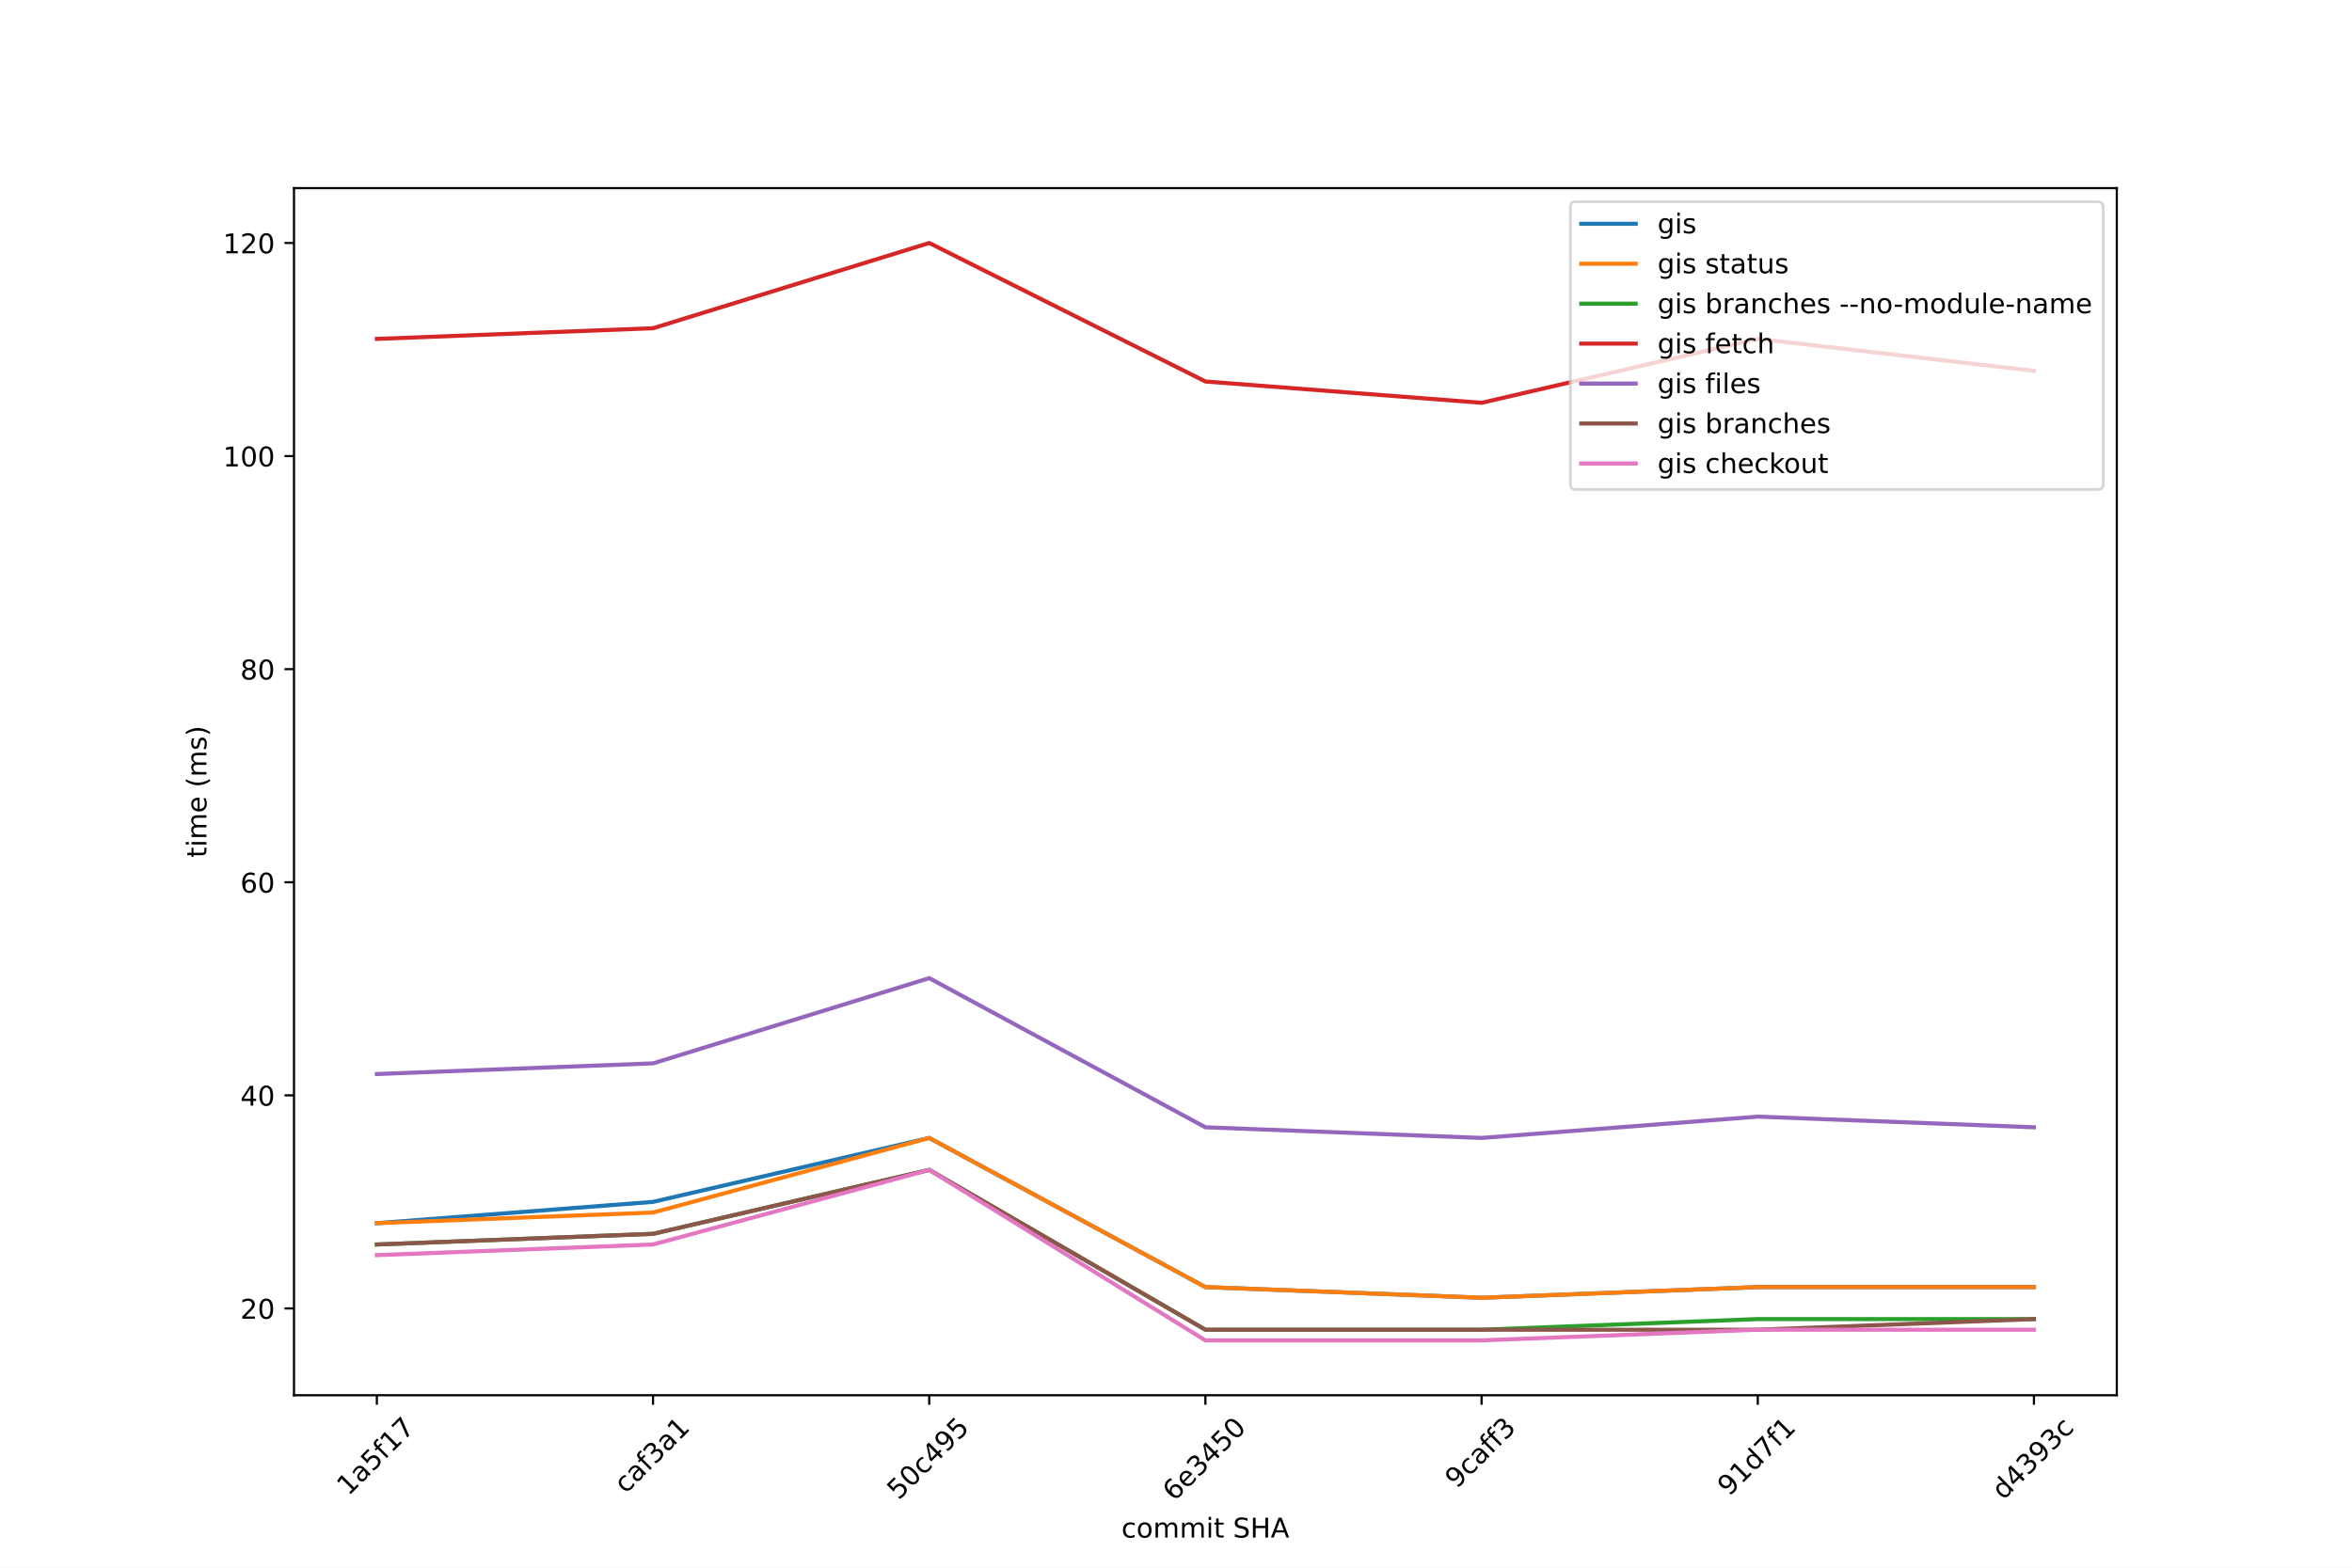
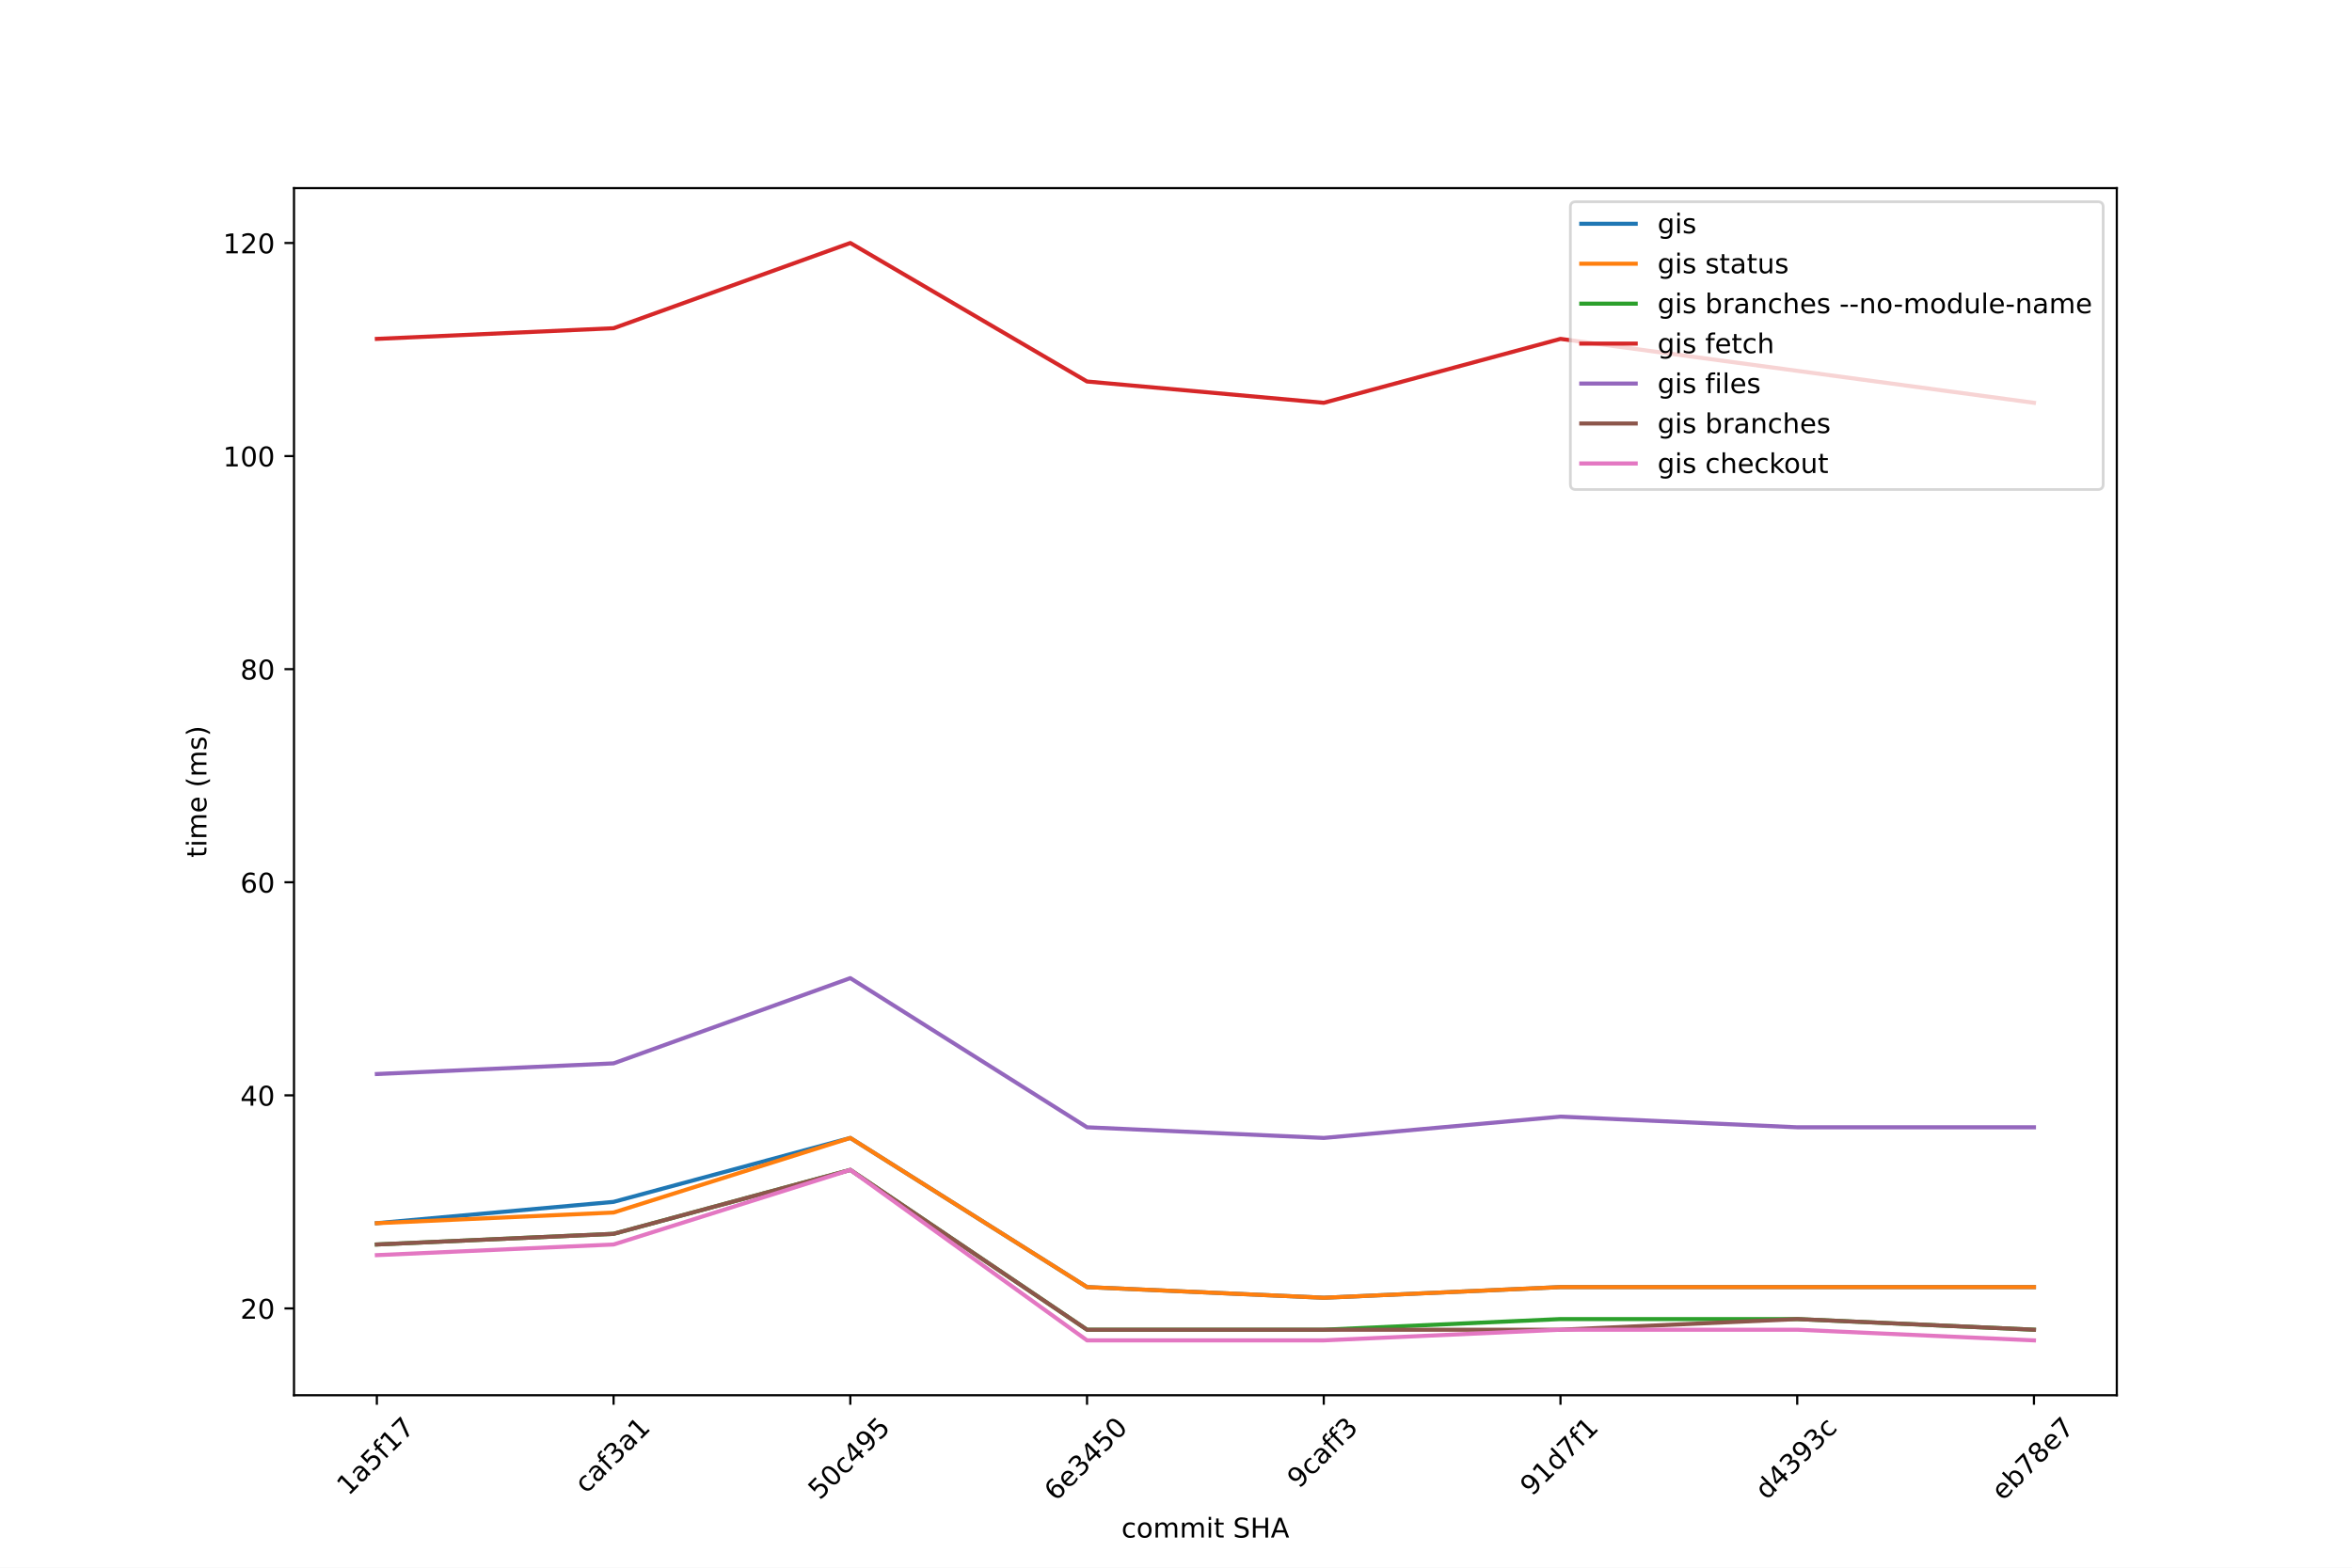
<svg xmlns="http://www.w3.org/2000/svg" xmlns:xlink="http://www.w3.org/1999/xlink" width="864pt" height="576pt" viewBox="0 0 864 576" version="1.1">
  <defs>
    <style type="text/css">*{stroke-linejoin: round; stroke-linecap: butt}</style>
  </defs>
  <g id="figure_1">
    <g id="patch_1">
      <path d="M 0 576  L 864 576  L 864 0  L 0 0  z " style="fill: #ffffff" />
    </g>
    <g id="axes_1">
      <g id="patch_2">
        <path d="M 108 512.64  L 777.6 512.64  L 777.6 69.12  L 108 69.12  z " style="fill: #ffffff" />
      </g>
      <g id="matplotlib.axis_1">
        <g id="xtick_1">
          <g id="line2d_1">
            <defs>
-               <path id="mce90a49fba" d="M 0 0  L 0 3.5  " style="stroke: #000000; stroke-width: 0.8" />
-             </defs>
-             <g>
-               <use xlink:href="#mce90a49fba" x="138.436" y="512.64" style="stroke: #000000; stroke-width: 0.8" />
+               <path id="m7ee21172ad" d="M 0 0  L 0 3.5  " style="stroke: #000000; stroke-width: 0.8" />
+             </defs>
+             <g>
+               <use xlink:href="#m7ee21172ad" x="138.436" y="512.64" style="stroke: #000000; stroke-width: 0.8" />
            </g>
          </g>
          <g id="text_1">
            <g transform="translate(127.9784 549.8312) rotate(-45) scale(0.1 -0.1)">
              <defs>
                <path id="DejaVuSans-31" d="M 794 531  L 1825 531  L 1825 4091  L 703 3866  L 703 4441  L 1819 4666  L 2450 4666  L 2450 531  L 3481 531  L 3481 0  L 794 0  L 794 531  z " transform="scale(0.015625)" />
                <path id="DejaVuSans-61" d="M 2194 1759  Q 1497 1759 1228 1600  Q 959 1441 959 1056  Q 959 750 1161 570  Q 1363 391 1709 391  Q 2188 391 2477 730  Q 2766 1069 2766 1631  L 2766 1759  L 2194 1759  z M 3341 1997  L 3341 0  L 2766 0  L 2766 531  Q 2569 213 2275 61  Q 1981 -91 1556 -91  Q 1019 -91 701 211  Q 384 513 384 1019  Q 384 1609 779 1909  Q 1175 2209 1959 2209  L 2766 2209  L 2766 2266  Q 2766 2663 2505 2880  Q 2244 3097 1772 3097  Q 1472 3097 1187 3025  Q 903 2953 641 2809  L 641 3341  Q 956 3463 1253 3523  Q 1550 3584 1831 3584  Q 2591 3584 2966 3190  Q 3341 2797 3341 1997  z " transform="scale(0.015625)" />
                <path id="DejaVuSans-35" d="M 691 4666  L 3169 4666  L 3169 4134  L 1269 4134  L 1269 2991  Q 1406 3038 1543 3061  Q 1681 3084 1819 3084  Q 2600 3084 3056 2656  Q 3513 2228 3513 1497  Q 3513 744 3044 326  Q 2575 -91 1722 -91  Q 1428 -91 1123 -41  Q 819 9 494 109  L 494 744  Q 775 591 1075 516  Q 1375 441 1709 441  Q 2250 441 2565 725  Q 2881 1009 2881 1497  Q 2881 1984 2565 2268  Q 2250 2553 1709 2553  Q 1456 2553 1204 2497  Q 953 2441 691 2322  L 691 4666  z " transform="scale(0.015625)" />
                <path id="DejaVuSans-66" d="M 2375 4863  L 2375 4384  L 1825 4384  Q 1516 4384 1395 4259  Q 1275 4134 1275 3809  L 1275 3500  L 2222 3500  L 2222 3053  L 1275 3053  L 1275 0  L 697 0  L 697 3053  L 147 3053  L 147 3500  L 697 3500  L 697 3744  Q 697 4328 969 4595  Q 1241 4863 1831 4863  L 2375 4863  z " transform="scale(0.015625)" />
                <path id="DejaVuSans-37" d="M 525 4666  L 3525 4666  L 3525 4397  L 1831 0  L 1172 0  L 2766 4134  L 525 4134  L 525 4666  z " transform="scale(0.015625)" />
              </defs>
              <use xlink:href="#DejaVuSans-31" />
              <use xlink:href="#DejaVuSans-61" x="63.623" />
              <use xlink:href="#DejaVuSans-35" x="124.902" />
              <use xlink:href="#DejaVuSans-66" x="188.525" />
              <use xlink:href="#DejaVuSans-31" x="223.73" />
              <use xlink:href="#DejaVuSans-37" x="287.354" />
            </g>
          </g>
        </g>
        <g id="xtick_2">
          <g id="line2d_2">
            <g>
-               <use xlink:href="#mce90a49fba" x="239.891" y="512.64" style="stroke: #000000; stroke-width: 0.8" />
+               <use xlink:href="#m7ee21172ad" x="225.397" y="512.64" style="stroke: #000000; stroke-width: 0.8" />
            </g>
          </g>
          <g id="text_2">
-             <g transform="translate(229.8213 549.0545) rotate(-45) scale(0.1 -0.1)">
+             <g transform="translate(215.3278 549.0545) rotate(-45) scale(0.1 -0.1)">
              <defs>
                <path id="DejaVuSans-63" d="M 3122 3366  L 3122 2828  Q 2878 2963 2633 3030  Q 2388 3097 2138 3097  Q 1578 3097 1268 2742  Q 959 2388 959 1747  Q 959 1106 1268 751  Q 1578 397 2138 397  Q 2388 397 2633 464  Q 2878 531 3122 666  L 3122 134  Q 2881 22 2623 -34  Q 2366 -91 2075 -91  Q 1284 -91 818 406  Q 353 903 353 1747  Q 353 2603 823 3093  Q 1294 3584 2113 3584  Q 2378 3584 2631 3529  Q 2884 3475 3122 3366  z " transform="scale(0.015625)" />
                <path id="DejaVuSans-33" d="M 2597 2516  Q 3050 2419 3304 2112  Q 3559 1806 3559 1356  Q 3559 666 3084 287  Q 2609 -91 1734 -91  Q 1441 -91 1130 -33  Q 819 25 488 141  L 488 750  Q 750 597 1062 519  Q 1375 441 1716 441  Q 2309 441 2620 675  Q 2931 909 2931 1356  Q 2931 1769 2642 2001  Q 2353 2234 1838 2234  L 1294 2234  L 1294 2753  L 1863 2753  Q 2328 2753 2575 2939  Q 2822 3125 2822 3475  Q 2822 3834 2567 4026  Q 2313 4219 1838 4219  Q 1578 4219 1281 4162  Q 984 4106 628 3988  L 628 4550  Q 988 4650 1302 4700  Q 1616 4750 1894 4750  Q 2613 4750 3031 4423  Q 3450 4097 3450 3541  Q 3450 3153 3228 2886  Q 3006 2619 2597 2516  z " transform="scale(0.015625)" />
              </defs>
              <use xlink:href="#DejaVuSans-63" />
              <use xlink:href="#DejaVuSans-61" x="54.98" />
              <use xlink:href="#DejaVuSans-66" x="116.26" />
              <use xlink:href="#DejaVuSans-33" x="151.465" />
              <use xlink:href="#DejaVuSans-61" x="215.088" />
              <use xlink:href="#DejaVuSans-31" x="276.367" />
            </g>
          </g>
        </g>
        <g id="xtick_3">
          <g id="line2d_3">
            <g>
-               <use xlink:href="#mce90a49fba" x="341.345" y="512.64" style="stroke: #000000; stroke-width: 0.8" />
+               <use xlink:href="#m7ee21172ad" x="312.358" y="512.64" style="stroke: #000000; stroke-width: 0.8" />
            </g>
          </g>
          <g id="text_3">
-             <g transform="translate(330.1052 551.3957) rotate(-45) scale(0.1 -0.1)">
+             <g transform="translate(301.1182 551.3957) rotate(-45) scale(0.1 -0.1)">
              <defs>
                <path id="DejaVuSans-30" d="M 2034 4250  Q 1547 4250 1301 3770  Q 1056 3291 1056 2328  Q 1056 1369 1301 889  Q 1547 409 2034 409  Q 2525 409 2770 889  Q 3016 1369 3016 2328  Q 3016 3291 2770 3770  Q 2525 4250 2034 4250  z M 2034 4750  Q 2819 4750 3233 4129  Q 3647 3509 3647 2328  Q 3647 1150 3233 529  Q 2819 -91 2034 -91  Q 1250 -91 836 529  Q 422 1150 422 2328  Q 422 3509 836 4129  Q 1250 4750 2034 4750  z " transform="scale(0.015625)" />
                <path id="DejaVuSans-34" d="M 2419 4116  L 825 1625  L 2419 1625  L 2419 4116  z M 2253 4666  L 3047 4666  L 3047 1625  L 3713 1625  L 3713 1100  L 3047 1100  L 3047 0  L 2419 0  L 2419 1100  L 313 1100  L 313 1709  L 2253 4666  z " transform="scale(0.015625)" />
                <path id="DejaVuSans-39" d="M 703 97  L 703 672  Q 941 559 1184 500  Q 1428 441 1663 441  Q 2288 441 2617 861  Q 2947 1281 2994 2138  Q 2813 1869 2534 1725  Q 2256 1581 1919 1581  Q 1219 1581 811 2004  Q 403 2428 403 3163  Q 403 3881 828 4315  Q 1253 4750 1959 4750  Q 2769 4750 3195 4129  Q 3622 3509 3622 2328  Q 3622 1225 3098 567  Q 2575 -91 1691 -91  Q 1453 -91 1209 -44  Q 966 3 703 97  z M 1959 2075  Q 2384 2075 2632 2365  Q 2881 2656 2881 3163  Q 2881 3666 2632 3958  Q 2384 4250 1959 4250  Q 1534 4250 1286 3958  Q 1038 3666 1038 3163  Q 1038 2656 1286 2365  Q 1534 2075 1959 2075  z " transform="scale(0.015625)" />
              </defs>
              <use xlink:href="#DejaVuSans-35" />
              <use xlink:href="#DejaVuSans-30" x="63.623" />
              <use xlink:href="#DejaVuSans-63" x="127.246" />
              <use xlink:href="#DejaVuSans-34" x="182.227" />
              <use xlink:href="#DejaVuSans-39" x="245.85" />
              <use xlink:href="#DejaVuSans-35" x="309.473" />
            </g>
          </g>
        </g>
        <g id="xtick_4">
          <g id="line2d_4">
            <g>
-               <use xlink:href="#mce90a49fba" x="442.8" y="512.64" style="stroke: #000000; stroke-width: 0.8" />
+               <use xlink:href="#m7ee21172ad" x="399.319" y="512.64" style="stroke: #000000; stroke-width: 0.8" />
            </g>
          </g>
          <g id="text_4">
-             <g transform="translate(431.3283 551.8587) rotate(-45) scale(0.1 -0.1)">
+             <g transform="translate(387.8478 551.8587) rotate(-45) scale(0.1 -0.1)">
              <defs>
                <path id="DejaVuSans-36" d="M 2113 2584  Q 1688 2584 1439 2293  Q 1191 2003 1191 1497  Q 1191 994 1439 701  Q 1688 409 2113 409  Q 2538 409 2786 701  Q 3034 994 3034 1497  Q 3034 2003 2786 2293  Q 2538 2584 2113 2584  z M 3366 4563  L 3366 3988  Q 3128 4100 2886 4159  Q 2644 4219 2406 4219  Q 1781 4219 1451 3797  Q 1122 3375 1075 2522  Q 1259 2794 1537 2939  Q 1816 3084 2150 3084  Q 2853 3084 3261 2657  Q 3669 2231 3669 1497  Q 3669 778 3244 343  Q 2819 -91 2113 -91  Q 1303 -91 875 529  Q 447 1150 447 2328  Q 447 3434 972 4092  Q 1497 4750 2381 4750  Q 2619 4750 2861 4703  Q 3103 4656 3366 4563  z " transform="scale(0.015625)" />
                <path id="DejaVuSans-65" d="M 3597 1894  L 3597 1613  L 953 1613  Q 991 1019 1311 708  Q 1631 397 2203 397  Q 2534 397 2845 478  Q 3156 559 3463 722  L 3463 178  Q 3153 47 2828 -22  Q 2503 -91 2169 -91  Q 1331 -91 842 396  Q 353 884 353 1716  Q 353 2575 817 3079  Q 1281 3584 2069 3584  Q 2775 3584 3186 3129  Q 3597 2675 3597 1894  z M 3022 2063  Q 3016 2534 2758 2815  Q 2500 3097 2075 3097  Q 1594 3097 1305 2825  Q 1016 2553 972 2059  L 3022 2063  z " transform="scale(0.015625)" />
              </defs>
              <use xlink:href="#DejaVuSans-36" />
              <use xlink:href="#DejaVuSans-65" x="63.623" />
              <use xlink:href="#DejaVuSans-33" x="125.146" />
              <use xlink:href="#DejaVuSans-34" x="188.77" />
              <use xlink:href="#DejaVuSans-35" x="252.393" />
              <use xlink:href="#DejaVuSans-30" x="316.016" />
            </g>
          </g>
        </g>
        <g id="xtick_5">
          <g id="line2d_5">
            <g>
-               <use xlink:href="#mce90a49fba" x="544.255" y="512.64" style="stroke: #000000; stroke-width: 0.8" />
+               <use xlink:href="#m7ee21172ad" x="486.281" y="512.64" style="stroke: #000000; stroke-width: 0.8" />
            </g>
          </g>
          <g id="text_5">
-             <g transform="translate(535.1069 547.2105) rotate(-45) scale(0.1 -0.1)">
+             <g transform="translate(477.1329 547.2105) rotate(-45) scale(0.1 -0.1)">
              <use xlink:href="#DejaVuSans-39" />
              <use xlink:href="#DejaVuSans-63" x="63.623" />
              <use xlink:href="#DejaVuSans-61" x="118.604" />
              <use xlink:href="#DejaVuSans-66" x="179.883" />
              <use xlink:href="#DejaVuSans-66" x="215.088" />
              <use xlink:href="#DejaVuSans-33" x="250.293" />
            </g>
          </g>
        </g>
        <g id="xtick_6">
          <g id="line2d_6">
            <g>
-               <use xlink:href="#mce90a49fba" x="645.709" y="512.64" style="stroke: #000000; stroke-width: 0.8" />
+               <use xlink:href="#m7ee21172ad" x="573.242" y="512.64" style="stroke: #000000; stroke-width: 0.8" />
            </g>
          </g>
          <g id="text_6">
-             <g transform="translate(635.1732 549.987) rotate(-45) scale(0.1 -0.1)">
+             <g transform="translate(562.7057 549.987) rotate(-45) scale(0.1 -0.1)">
              <defs>
                <path id="DejaVuSans-64" d="M 2906 2969  L 2906 4863  L 3481 4863  L 3481 0  L 2906 0  L 2906 525  Q 2725 213 2448 61  Q 2172 -91 1784 -91  Q 1150 -91 751 415  Q 353 922 353 1747  Q 353 2572 751 3078  Q 1150 3584 1784 3584  Q 2172 3584 2448 3432  Q 2725 3281 2906 2969  z M 947 1747  Q 947 1113 1208 752  Q 1469 391 1925 391  Q 2381 391 2643 752  Q 2906 1113 2906 1747  Q 2906 2381 2643 2742  Q 2381 3103 1925 3103  Q 1469 3103 1208 2742  Q 947 2381 947 1747  z " transform="scale(0.015625)" />
              </defs>
              <use xlink:href="#DejaVuSans-39" />
              <use xlink:href="#DejaVuSans-31" x="63.623" />
              <use xlink:href="#DejaVuSans-64" x="127.246" />
              <use xlink:href="#DejaVuSans-37" x="190.723" />
              <use xlink:href="#DejaVuSans-66" x="254.346" />
              <use xlink:href="#DejaVuSans-31" x="289.551" />
            </g>
          </g>
        </g>
        <g id="xtick_7">
          <g id="line2d_7">
            <g>
-               <use xlink:href="#mce90a49fba" x="747.164" y="512.64" style="stroke: #000000; stroke-width: 0.8" />
+               <use xlink:href="#m7ee21172ad" x="660.203" y="512.64" style="stroke: #000000; stroke-width: 0.8" />
            </g>
          </g>
          <g id="text_7">
-             <g transform="translate(735.9284 551.3858) rotate(-45) scale(0.1 -0.1)">
+             <g transform="translate(648.9673 551.3858) rotate(-45) scale(0.1 -0.1)">
              <use xlink:href="#DejaVuSans-64" />
              <use xlink:href="#DejaVuSans-34" x="63.477" />
              <use xlink:href="#DejaVuSans-33" x="127.1" />
              <use xlink:href="#DejaVuSans-39" x="190.723" />
              <use xlink:href="#DejaVuSans-33" x="254.346" />
              <use xlink:href="#DejaVuSans-63" x="317.969" />
            </g>
          </g>
        </g>
-         <g id="text_8">
+         <g id="xtick_8">
+           <g id="line2d_8">
+             <g>
+               <use xlink:href="#m7ee21172ad" x="747.164" y="512.64" style="stroke: #000000; stroke-width: 0.8" />
+             </g>
+           </g>
+           <g id="text_8">
+             <g transform="translate(735.7709 551.7007) rotate(-45) scale(0.1 -0.1)">
+               <defs>
+                 <path id="DejaVuSans-62" d="M 3116 1747  Q 3116 2381 2855 2742  Q 2594 3103 2138 3103  Q 1681 3103 1420 2742  Q 1159 2381 1159 1747  Q 1159 1113 1420 752  Q 1681 391 2138 391  Q 2594 391 2855 752  Q 3116 1113 3116 1747  z M 1159 2969  Q 1341 3281 1617 3432  Q 1894 3584 2278 3584  Q 2916 3584 3314 3078  Q 3713 2572 3713 1747  Q 3713 922 3314 415  Q 2916 -91 2278 -91  Q 1894 -91 1617 61  Q 1341 213 1159 525  L 1159 0  L 581 0  L 581 4863  L 1159 4863  L 1159 2969  z " transform="scale(0.015625)" />
+                 <path id="DejaVuSans-38" d="M 2034 2216  Q 1584 2216 1326 1975  Q 1069 1734 1069 1313  Q 1069 891 1326 650  Q 1584 409 2034 409  Q 2484 409 2743 651  Q 3003 894 3003 1313  Q 3003 1734 2745 1975  Q 2488 2216 2034 2216  z M 1403 2484  Q 997 2584 770 2862  Q 544 3141 544 3541  Q 544 4100 942 4425  Q 1341 4750 2034 4750  Q 2731 4750 3128 4425  Q 3525 4100 3525 3541  Q 3525 3141 3298 2862  Q 3072 2584 2669 2484  Q 3125 2378 3379 2068  Q 3634 1759 3634 1313  Q 3634 634 3220 271  Q 2806 -91 2034 -91  Q 1263 -91 848 271  Q 434 634 434 1313  Q 434 1759 690 2068  Q 947 2378 1403 2484  z M 1172 3481  Q 1172 3119 1398 2916  Q 1625 2713 2034 2713  Q 2441 2713 2670 2916  Q 2900 3119 2900 3481  Q 2900 3844 2670 4047  Q 2441 4250 2034 4250  Q 1625 4250 1398 4047  Q 1172 3844 1172 3481  z " transform="scale(0.015625)" />
+               </defs>
+               <use xlink:href="#DejaVuSans-65" />
+               <use xlink:href="#DejaVuSans-62" x="61.523" />
+               <use xlink:href="#DejaVuSans-37" x="125" />
+               <use xlink:href="#DejaVuSans-38" x="188.623" />
+               <use xlink:href="#DejaVuSans-65" x="252.246" />
+               <use xlink:href="#DejaVuSans-37" x="313.77" />
+             </g>
+           </g>
+         </g>
+         <g id="text_9">
          <g transform="translate(411.9578 564.9277) scale(0.1 -0.1)">
            <defs>
              <path id="DejaVuSans-6f" d="M 1959 3097  Q 1497 3097 1228 2736  Q 959 2375 959 1747  Q 959 1119 1226 758  Q 1494 397 1959 397  Q 2419 397 2687 759  Q 2956 1122 2956 1747  Q 2956 2369 2687 2733  Q 2419 3097 1959 3097  z M 1959 3584  Q 2709 3584 3137 3096  Q 3566 2609 3566 1747  Q 3566 888 3137 398  Q 2709 -91 1959 -91  Q 1206 -91 779 398  Q 353 888 353 1747  Q 353 2609 779 3096  Q 1206 3584 1959 3584  z " transform="scale(0.015625)" />
              <path id="DejaVuSans-6d" d="M 3328 2828  Q 3544 3216 3844 3400  Q 4144 3584 4550 3584  Q 5097 3584 5394 3201  Q 5691 2819 5691 2113  L 5691 0  L 5113 0  L 5113 2094  Q 5113 2597 4934 2840  Q 4756 3084 4391 3084  Q 3944 3084 3684 2787  Q 3425 2491 3425 1978  L 3425 0  L 2847 0  L 2847 2094  Q 2847 2600 2669 2842  Q 2491 3084 2119 3084  Q 1678 3084 1418 2786  Q 1159 2488 1159 1978  L 1159 0  L 581 0  L 581 3500  L 1159 3500  L 1159 2956  Q 1356 3278 1631 3431  Q 1906 3584 2284 3584  Q 2666 3584 2933 3390  Q 3200 3197 3328 2828  z " transform="scale(0.015625)" />
              <path id="DejaVuSans-69" d="M 603 3500  L 1178 3500  L 1178 0  L 603 0  L 603 3500  z M 603 4863  L 1178 4863  L 1178 4134  L 603 4134  L 603 4863  z " transform="scale(0.015625)" />
              <path id="DejaVuSans-74" d="M 1172 4494  L 1172 3500  L 2356 3500  L 2356 3053  L 1172 3053  L 1172 1153  Q 1172 725 1289 603  Q 1406 481 1766 481  L 2356 481  L 2356 0  L 1766 0  Q 1100 0 847 248  Q 594 497 594 1153  L 594 3053  L 172 3053  L 172 3500  L 594 3500  L 594 4494  L 1172 4494  z " transform="scale(0.015625)" />
              <path id="DejaVuSans-20" transform="scale(0.015625)" />
              <path id="DejaVuSans-53" d="M 3425 4513  L 3425 3897  Q 3066 4069 2747 4153  Q 2428 4238 2131 4238  Q 1616 4238 1336 4038  Q 1056 3838 1056 3469  Q 1056 3159 1242 3001  Q 1428 2844 1947 2747  L 2328 2669  Q 3034 2534 3370 2195  Q 3706 1856 3706 1288  Q 3706 609 3251 259  Q 2797 -91 1919 -91  Q 1588 -91 1214 -16  Q 841 59 441 206  L 441 856  Q 825 641 1194 531  Q 1563 422 1919 422  Q 2459 422 2753 634  Q 3047 847 3047 1241  Q 3047 1584 2836 1778  Q 2625 1972 2144 2069  L 1759 2144  Q 1053 2284 737 2584  Q 422 2884 422 3419  Q 422 4038 858 4394  Q 1294 4750 2059 4750  Q 2388 4750 2728 4690  Q 3069 4631 3425 4513  z " transform="scale(0.015625)" />
              <path id="DejaVuSans-48" d="M 628 4666  L 1259 4666  L 1259 2753  L 3553 2753  L 3553 4666  L 4184 4666  L 4184 0  L 3553 0  L 3553 2222  L 1259 2222  L 1259 0  L 628 0  L 628 4666  z " transform="scale(0.015625)" />
              <path id="DejaVuSans-41" d="M 2188 4044  L 1331 1722  L 3047 1722  L 2188 4044  z M 1831 4666  L 2547 4666  L 4325 0  L 3669 0  L 3244 1197  L 1141 1197  L 716 0  L 50 0  L 1831 4666  z " transform="scale(0.015625)" />
            </defs>
            <use xlink:href="#DejaVuSans-63" />
            <use xlink:href="#DejaVuSans-6f" x="54.98" />
            <use xlink:href="#DejaVuSans-6d" x="116.162" />
            <use xlink:href="#DejaVuSans-6d" x="213.574" />
            <use xlink:href="#DejaVuSans-69" x="310.986" />
            <use xlink:href="#DejaVuSans-74" x="338.77" />
            <use xlink:href="#DejaVuSans-20" x="377.979" />
            <use xlink:href="#DejaVuSans-53" x="409.766" />
            <use xlink:href="#DejaVuSans-48" x="473.242" />
            <use xlink:href="#DejaVuSans-41" x="548.438" />
          </g>
        </g>
      </g>
      <g id="matplotlib.axis_2">
        <g id="ytick_1">
-           <g id="line2d_8">
-             <defs>
-               <path id="mc899838fb9" d="M 0 0  L -3.5 0  " style="stroke: #000000; stroke-width: 0.8" />
-             </defs>
-             <g>
-               <use xlink:href="#mc899838fb9" x="108" y="480.736" style="stroke: #000000; stroke-width: 0.8" />
-             </g>
-           </g>
-           <g id="text_9">
+           <g id="line2d_9">
+             <defs>
+               <path id="m3fde751be3" d="M 0 0  L -3.5 0  " style="stroke: #000000; stroke-width: 0.8" />
+             </defs>
+             <g>
+               <use xlink:href="#m3fde751be3" x="108" y="480.736" style="stroke: #000000; stroke-width: 0.8" />
+             </g>
+           </g>
+           <g id="text_10">
            <g transform="translate(88.275 484.5355) scale(0.1 -0.1)">
              <defs>
                <path id="DejaVuSans-32" d="M 1228 531  L 3431 531  L 3431 0  L 469 0  L 469 531  Q 828 903 1448 1529  Q 2069 2156 2228 2338  Q 2531 2678 2651 2914  Q 2772 3150 2772 3378  Q 2772 3750 2511 3984  Q 2250 4219 1831 4219  Q 1534 4219 1204 4116  Q 875 4013 500 3803  L 500 4441  Q 881 4594 1212 4672  Q 1544 4750 1819 4750  Q 2544 4750 2975 4387  Q 3406 4025 3406 3419  Q 3406 3131 3298 2873  Q 3191 2616 2906 2266  Q 2828 2175 2409 1742  Q 1991 1309 1228 531  z " transform="scale(0.015625)" />
              </defs>
              <use xlink:href="#DejaVuSans-32" />
              <use xlink:href="#DejaVuSans-30" x="63.623" />
            </g>
          </g>
        </g>
        <g id="ytick_2">
-           <g id="line2d_9">
-             <g>
-               <use xlink:href="#mc899838fb9" x="108" y="402.445" style="stroke: #000000; stroke-width: 0.8" />
-             </g>
-           </g>
-           <g id="text_10">
+           <g id="line2d_10">
+             <g>
+               <use xlink:href="#m3fde751be3" x="108" y="402.445" style="stroke: #000000; stroke-width: 0.8" />
+             </g>
+           </g>
+           <g id="text_11">
            <g transform="translate(88.275 406.2443) scale(0.1 -0.1)">
              <use xlink:href="#DejaVuSans-34" />
              <use xlink:href="#DejaVuSans-30" x="63.623" />
            </g>
          </g>
        </g>
        <g id="ytick_3">
-           <g id="line2d_10">
-             <g>
-               <use xlink:href="#mc899838fb9" x="108" y="324.154" style="stroke: #000000; stroke-width: 0.8" />
-             </g>
-           </g>
-           <g id="text_11">
+           <g id="line2d_11">
+             <g>
+               <use xlink:href="#m3fde751be3" x="108" y="324.154" style="stroke: #000000; stroke-width: 0.8" />
+             </g>
+           </g>
+           <g id="text_12">
            <g transform="translate(88.275 327.953) scale(0.1 -0.1)">
              <use xlink:href="#DejaVuSans-36" />
              <use xlink:href="#DejaVuSans-30" x="63.623" />
            </g>
          </g>
        </g>
        <g id="ytick_4">
-           <g id="line2d_11">
-             <g>
-               <use xlink:href="#mc899838fb9" x="108" y="245.863" style="stroke: #000000; stroke-width: 0.8" />
-             </g>
-           </g>
-           <g id="text_12">
+           <g id="line2d_12">
+             <g>
+               <use xlink:href="#m3fde751be3" x="108" y="245.863" style="stroke: #000000; stroke-width: 0.8" />
+             </g>
+           </g>
+           <g id="text_13">
            <g transform="translate(88.275 249.6617) scale(0.1 -0.1)">
-               <defs>
-                 <path id="DejaVuSans-38" d="M 2034 2216  Q 1584 2216 1326 1975  Q 1069 1734 1069 1313  Q 1069 891 1326 650  Q 1584 409 2034 409  Q 2484 409 2743 651  Q 3003 894 3003 1313  Q 3003 1734 2745 1975  Q 2488 2216 2034 2216  z M 1403 2484  Q 997 2584 770 2862  Q 544 3141 544 3541  Q 544 4100 942 4425  Q 1341 4750 2034 4750  Q 2731 4750 3128 4425  Q 3525 4100 3525 3541  Q 3525 3141 3298 2862  Q 3072 2584 2669 2484  Q 3125 2378 3379 2068  Q 3634 1759 3634 1313  Q 3634 634 3220 271  Q 2806 -91 2034 -91  Q 1263 -91 848 271  Q 434 634 434 1313  Q 434 1759 690 2068  Q 947 2378 1403 2484  z M 1172 3481  Q 1172 3119 1398 2916  Q 1625 2713 2034 2713  Q 2441 2713 2670 2916  Q 2900 3119 2900 3481  Q 2900 3844 2670 4047  Q 2441 4250 2034 4250  Q 1625 4250 1398 4047  Q 1172 3844 1172 3481  z " transform="scale(0.015625)" />
-               </defs>
              <use xlink:href="#DejaVuSans-38" />
              <use xlink:href="#DejaVuSans-30" x="63.623" />
            </g>
          </g>
        </g>
        <g id="ytick_5">
-           <g id="line2d_12">
-             <g>
-               <use xlink:href="#mc899838fb9" x="108" y="167.571" style="stroke: #000000; stroke-width: 0.8" />
-             </g>
-           </g>
-           <g id="text_13">
+           <g id="line2d_13">
+             <g>
+               <use xlink:href="#m3fde751be3" x="108" y="167.571" style="stroke: #000000; stroke-width: 0.8" />
+             </g>
+           </g>
+           <g id="text_14">
            <g transform="translate(81.9125 171.3705) scale(0.1 -0.1)">
              <use xlink:href="#DejaVuSans-31" />
              <use xlink:href="#DejaVuSans-30" x="63.623" />
              <use xlink:href="#DejaVuSans-30" x="127.246" />
            </g>
          </g>
        </g>
        <g id="ytick_6">
-           <g id="line2d_13">
-             <g>
-               <use xlink:href="#mc899838fb9" x="108" y="89.28" style="stroke: #000000; stroke-width: 0.8" />
-             </g>
-           </g>
-           <g id="text_14">
+           <g id="line2d_14">
+             <g>
+               <use xlink:href="#m3fde751be3" x="108" y="89.28" style="stroke: #000000; stroke-width: 0.8" />
+             </g>
+           </g>
+           <g id="text_15">
            <g transform="translate(81.9125 93.07922) scale(0.1 -0.1)">
              <use xlink:href="#DejaVuSans-31" />
              <use xlink:href="#DejaVuSans-32" x="63.623" />
              <use xlink:href="#DejaVuSans-30" x="127.246" />
            </g>
          </g>
        </g>
-         <g id="text_15">
+         <g id="text_16">
          <g transform="translate(75.83281 315.1417) rotate(-90) scale(0.1 -0.1)">
            <defs>
              <path id="DejaVuSans-28" d="M 1984 4856  Q 1566 4138 1362 3434  Q 1159 2731 1159 2009  Q 1159 1288 1364 580  Q 1569 -128 1984 -844  L 1484 -844  Q 1016 -109 783 600  Q 550 1309 550 2009  Q 550 2706 781 3412  Q 1013 4119 1484 4856  L 1984 4856  z " transform="scale(0.015625)" />
              <path id="DejaVuSans-73" d="M 2834 3397  L 2834 2853  Q 2591 2978 2328 3040  Q 2066 3103 1784 3103  Q 1356 3103 1142 2972  Q 928 2841 928 2578  Q 928 2378 1081 2264  Q 1234 2150 1697 2047  L 1894 2003  Q 2506 1872 2764 1633  Q 3022 1394 3022 966  Q 3022 478 2636 193  Q 2250 -91 1575 -91  Q 1294 -91 989 -36  Q 684 19 347 128  L 347 722  Q 666 556 975 473  Q 1284 391 1588 391  Q 1994 391 2212 530  Q 2431 669 2431 922  Q 2431 1156 2273 1281  Q 2116 1406 1581 1522  L 1381 1569  Q 847 1681 609 1914  Q 372 2147 372 2553  Q 372 3047 722 3315  Q 1072 3584 1716 3584  Q 2034 3584 2315 3537  Q 2597 3491 2834 3397  z " transform="scale(0.015625)" />
              <path id="DejaVuSans-29" d="M 513 4856  L 1013 4856  Q 1481 4119 1714 3412  Q 1947 2706 1947 2009  Q 1947 1309 1714 600  Q 1481 -109 1013 -844  L 513 -844  Q 928 -128 1133 580  Q 1338 1288 1338 2009  Q 1338 2731 1133 3434  Q 928 4138 513 4856  z " transform="scale(0.015625)" />
            </defs>
            <use xlink:href="#DejaVuSans-74" />
            <use xlink:href="#DejaVuSans-69" x="39.209" />
            <use xlink:href="#DejaVuSans-6d" x="66.992" />
            <use xlink:href="#DejaVuSans-65" x="164.404" />
            <use xlink:href="#DejaVuSans-20" x="225.928" />
            <use xlink:href="#DejaVuSans-28" x="257.715" />
            <use xlink:href="#DejaVuSans-6d" x="296.729" />
            <use xlink:href="#DejaVuSans-73" x="394.141" />
            <use xlink:href="#DejaVuSans-29" x="446.24" />
          </g>
        </g>
      </g>
-       <g id="line2d_14">
-         <path d="M 138.436 449.42  L 239.891 441.591  L 341.345 418.103  L 442.8 472.907  L 544.255 476.822  L 645.709 472.907  L 747.164 472.907  " clip-path="url(#p7927458cd5)" style="fill: none; stroke: #1f77b4; stroke-width: 1.5; stroke-linecap: square" />
-       </g>
      <g id="line2d_15">
-         <path d="M 138.436 449.42  L 239.891 445.505  L 341.345 418.103  L 442.8 472.907  L 544.255 476.822  L 645.709 472.907  L 747.164 472.907  " clip-path="url(#p7927458cd5)" style="fill: none; stroke: #ff7f0e; stroke-width: 1.5; stroke-linecap: square" />
+         <path d="M 138.436 449.42  L 225.397 441.591  L 312.358 418.103  L 399.319 472.907  L 486.281 476.822  L 573.242 472.907  L 660.203 472.907  L 747.164 472.907  " clip-path="url(#p8d78c24e3b)" style="fill: none; stroke: #1f77b4; stroke-width: 1.5; stroke-linecap: square" />
      </g>
      <g id="line2d_16">
-         <path d="M 138.436 457.249  L 239.891 453.334  L 341.345 429.847  L 442.8 488.565  L 544.255 488.565  L 645.709 484.651  L 747.164 484.651  " clip-path="url(#p7927458cd5)" style="fill: none; stroke: #2ca02c; stroke-width: 1.5; stroke-linecap: square" />
+         <path d="M 138.436 449.42  L 225.397 445.505  L 312.358 418.103  L 399.319 472.907  L 486.281 476.822  L 573.242 472.907  L 660.203 472.907  L 747.164 472.907  " clip-path="url(#p8d78c24e3b)" style="fill: none; stroke: #ff7f0e; stroke-width: 1.5; stroke-linecap: square" />
      </g>
      <g id="line2d_17">
-         <path d="M 138.436 124.511  L 239.891 120.597  L 341.345 89.28  L 442.8 140.169  L 544.255 147.998  L 645.709 124.511  L 747.164 136.255  " clip-path="url(#p7927458cd5)" style="fill: none; stroke: #d62728; stroke-width: 1.5; stroke-linecap: square" />
+         <path d="M 138.436 457.249  L 225.397 453.334  L 312.358 429.847  L 399.319 488.565  L 486.281 488.565  L 573.242 484.651  L 660.203 484.651  L 747.164 488.565  " clip-path="url(#p8d78c24e3b)" style="fill: none; stroke: #2ca02c; stroke-width: 1.5; stroke-linecap: square" />
      </g>
      <g id="line2d_18">
-         <path d="M 138.436 394.616  L 239.891 390.701  L 341.345 359.385  L 442.8 414.189  L 544.255 418.103  L 645.709 410.274  L 747.164 414.189  " clip-path="url(#p7927458cd5)" style="fill: none; stroke: #9467bd; stroke-width: 1.5; stroke-linecap: square" />
+         <path d="M 138.436 124.511  L 225.397 120.597  L 312.358 89.28  L 399.319 140.169  L 486.281 147.998  L 573.242 124.511  L 660.203 136.255  L 747.164 147.998  " clip-path="url(#p8d78c24e3b)" style="fill: none; stroke: #d62728; stroke-width: 1.5; stroke-linecap: square" />
      </g>
      <g id="line2d_19">
-         <path d="M 138.436 457.249  L 239.891 453.334  L 341.345 429.847  L 442.8 488.565  L 544.255 488.565  L 645.709 488.565  L 747.164 484.651  " clip-path="url(#p7927458cd5)" style="fill: none; stroke: #8c564b; stroke-width: 1.5; stroke-linecap: square" />
+         <path d="M 138.436 394.616  L 225.397 390.701  L 312.358 359.385  L 399.319 414.189  L 486.281 418.103  L 573.242 410.274  L 660.203 414.189  L 747.164 414.189  " clip-path="url(#p8d78c24e3b)" style="fill: none; stroke: #9467bd; stroke-width: 1.5; stroke-linecap: square" />
      </g>
      <g id="line2d_20">
-         <path d="M 138.436 461.163  L 239.891 457.249  L 341.345 429.847  L 442.8 492.48  L 544.255 492.48  L 645.709 488.565  L 747.164 488.565  " clip-path="url(#p7927458cd5)" style="fill: none; stroke: #e377c2; stroke-width: 1.5; stroke-linecap: square" />
+         <path d="M 138.436 457.249  L 225.397 453.334  L 312.358 429.847  L 399.319 488.565  L 486.281 488.565  L 573.242 488.565  L 660.203 484.651  L 747.164 488.565  " clip-path="url(#p8d78c24e3b)" style="fill: none; stroke: #8c564b; stroke-width: 1.5; stroke-linecap: square" />
+       </g>
+       <g id="line2d_21">
+         <path d="M 138.436 461.163  L 225.397 457.249  L 312.358 429.847  L 399.319 492.48  L 486.281 492.48  L 573.242 488.565  L 660.203 488.565  L 747.164 492.48  " clip-path="url(#p8d78c24e3b)" style="fill: none; stroke: #e377c2; stroke-width: 1.5; stroke-linecap: square" />
      </g>
      <g id="patch_3">
        <path d="M 108 512.64  L 108 69.12  " style="fill: none; stroke: #000000; stroke-width: 0.8; stroke-linejoin: miter; stroke-linecap: square" />
      </g>
      <g id="patch_4">
        <path d="M 777.6 512.64  L 777.6 69.12  " style="fill: none; stroke: #000000; stroke-width: 0.8; stroke-linejoin: miter; stroke-linecap: square" />
      </g>
      <g id="patch_5">
        <path d="M 108 512.64  L 777.6 512.64  " style="fill: none; stroke: #000000; stroke-width: 0.8; stroke-linejoin: miter; stroke-linecap: square" />
      </g>
      <g id="patch_6">
        <path d="M 108 69.12  L 777.6 69.12  " style="fill: none; stroke: #000000; stroke-width: 0.8; stroke-linejoin: miter; stroke-linecap: square" />
      </g>
      <g id="legend_1">
        <g id="patch_7">
          <path d="M 578.873 179.867  L 770.6 179.867  Q 772.6 179.867 772.6 177.867  L 772.6 76.12  Q 772.6 74.12 770.6 74.12  L 578.873 74.12  Q 576.873 74.12 576.873 76.12  L 576.873 177.867  Q 576.873 179.867 578.873 179.867  z " style="fill: #ffffff; opacity: 0.8; stroke: #cccccc; stroke-linejoin: miter" />
        </g>
-         <g id="line2d_21">
+         <g id="line2d_22">
          <path d="M 580.873 82.218  L 590.873 82.218  L 600.873 82.218  " style="fill: none; stroke: #1f77b4; stroke-width: 1.5; stroke-linecap: square" />
        </g>
-         <g id="text_16">
+         <g id="text_17">
          <g transform="translate(608.8734 85.71844) scale(0.1 -0.1)">
            <defs>
              <path id="DejaVuSans-67" d="M 2906 1791  Q 2906 2416 2648 2759  Q 2391 3103 1925 3103  Q 1463 3103 1205 2759  Q 947 2416 947 1791  Q 947 1169 1205 825  Q 1463 481 1925 481  Q 2391 481 2648 825  Q 2906 1169 2906 1791  z M 3481 434  Q 3481 -459 3084 -895  Q 2688 -1331 1869 -1331  Q 1566 -1331 1297 -1286  Q 1028 -1241 775 -1147  L 775 -588  Q 1028 -725 1275 -790  Q 1522 -856 1778 -856  Q 2344 -856 2625 -561  Q 2906 -266 2906 331  L 2906 616  Q 2728 306 2450 153  Q 2172 0 1784 0  Q 1141 0 747 490  Q 353 981 353 1791  Q 353 2603 747 3093  Q 1141 3584 1784 3584  Q 2172 3584 2450 3431  Q 2728 3278 2906 2969  L 2906 3500  L 3481 3500  L 3481 434  z " transform="scale(0.015625)" />
            </defs>
            <use xlink:href="#DejaVuSans-67" />
            <use xlink:href="#DejaVuSans-69" x="63.477" />
            <use xlink:href="#DejaVuSans-73" x="91.26" />
          </g>
        </g>
-         <g id="line2d_22">
+         <g id="line2d_23">
          <path d="M 580.873 96.897  L 590.873 96.897  L 600.873 96.897  " style="fill: none; stroke: #ff7f0e; stroke-width: 1.5; stroke-linecap: square" />
        </g>
-         <g id="text_17">
+         <g id="text_18">
          <g transform="translate(608.8734 100.3966) scale(0.1 -0.1)">
            <defs>
              <path id="DejaVuSans-75" d="M 544 1381  L 544 3500  L 1119 3500  L 1119 1403  Q 1119 906 1312 657  Q 1506 409 1894 409  Q 2359 409 2629 706  Q 2900 1003 2900 1516  L 2900 3500  L 3475 3500  L 3475 0  L 2900 0  L 2900 538  Q 2691 219 2414 64  Q 2138 -91 1772 -91  Q 1169 -91 856 284  Q 544 659 544 1381  z M 1991 3584  L 1991 3584  z " transform="scale(0.015625)" />
            </defs>
            <use xlink:href="#DejaVuSans-67" />
            <use xlink:href="#DejaVuSans-69" x="63.477" />
            <use xlink:href="#DejaVuSans-73" x="91.26" />
            <use xlink:href="#DejaVuSans-20" x="143.359" />
            <use xlink:href="#DejaVuSans-73" x="175.146" />
            <use xlink:href="#DejaVuSans-74" x="227.246" />
            <use xlink:href="#DejaVuSans-61" x="266.455" />
            <use xlink:href="#DejaVuSans-74" x="327.734" />
            <use xlink:href="#DejaVuSans-75" x="366.943" />
            <use xlink:href="#DejaVuSans-73" x="430.322" />
          </g>
        </g>
-         <g id="line2d_23">
+         <g id="line2d_24">
          <path d="M 580.873 111.575  L 590.873 111.575  L 600.873 111.575  " style="fill: none; stroke: #2ca02c; stroke-width: 1.5; stroke-linecap: square" />
        </g>
-         <g id="text_18">
+         <g id="text_19">
          <g transform="translate(608.8734 115.0747) scale(0.1 -0.1)">
            <defs>
-               <path id="DejaVuSans-62" d="M 3116 1747  Q 3116 2381 2855 2742  Q 2594 3103 2138 3103  Q 1681 3103 1420 2742  Q 1159 2381 1159 1747  Q 1159 1113 1420 752  Q 1681 391 2138 391  Q 2594 391 2855 752  Q 3116 1113 3116 1747  z M 1159 2969  Q 1341 3281 1617 3432  Q 1894 3584 2278 3584  Q 2916 3584 3314 3078  Q 3713 2572 3713 1747  Q 3713 922 3314 415  Q 2916 -91 2278 -91  Q 1894 -91 1617 61  Q 1341 213 1159 525  L 1159 0  L 581 0  L 581 4863  L 1159 4863  L 1159 2969  z " transform="scale(0.015625)" />
              <path id="DejaVuSans-72" d="M 2631 2963  Q 2534 3019 2420 3045  Q 2306 3072 2169 3072  Q 1681 3072 1420 2755  Q 1159 2438 1159 1844  L 1159 0  L 581 0  L 581 3500  L 1159 3500  L 1159 2956  Q 1341 3275 1631 3429  Q 1922 3584 2338 3584  Q 2397 3584 2469 3576  Q 2541 3569 2628 3553  L 2631 2963  z " transform="scale(0.015625)" />
              <path id="DejaVuSans-6e" d="M 3513 2113  L 3513 0  L 2938 0  L 2938 2094  Q 2938 2591 2744 2837  Q 2550 3084 2163 3084  Q 1697 3084 1428 2787  Q 1159 2491 1159 1978  L 1159 0  L 581 0  L 581 3500  L 1159 3500  L 1159 2956  Q 1366 3272 1645 3428  Q 1925 3584 2291 3584  Q 2894 3584 3203 3211  Q 3513 2838 3513 2113  z " transform="scale(0.015625)" />
              <path id="DejaVuSans-68" d="M 3513 2113  L 3513 0  L 2938 0  L 2938 2094  Q 2938 2591 2744 2837  Q 2550 3084 2163 3084  Q 1697 3084 1428 2787  Q 1159 2491 1159 1978  L 1159 0  L 581 0  L 581 4863  L 1159 4863  L 1159 2956  Q 1366 3272 1645 3428  Q 1925 3584 2291 3584  Q 2894 3584 3203 3211  Q 3513 2838 3513 2113  z " transform="scale(0.015625)" />
              <path id="DejaVuSans-2d" d="M 313 2009  L 1997 2009  L 1997 1497  L 313 1497  L 313 2009  z " transform="scale(0.015625)" />
              <path id="DejaVuSans-6c" d="M 603 4863  L 1178 4863  L 1178 0  L 603 0  L 603 4863  z " transform="scale(0.015625)" />
            </defs>
            <use xlink:href="#DejaVuSans-67" />
            <use xlink:href="#DejaVuSans-69" x="63.477" />
            <use xlink:href="#DejaVuSans-73" x="91.26" />
            <use xlink:href="#DejaVuSans-20" x="143.359" />
            <use xlink:href="#DejaVuSans-62" x="175.146" />
            <use xlink:href="#DejaVuSans-72" x="238.623" />
            <use xlink:href="#DejaVuSans-61" x="279.736" />
            <use xlink:href="#DejaVuSans-6e" x="341.016" />
            <use xlink:href="#DejaVuSans-63" x="404.395" />
            <use xlink:href="#DejaVuSans-68" x="459.375" />
            <use xlink:href="#DejaVuSans-65" x="522.754" />
            <use xlink:href="#DejaVuSans-73" x="584.277" />
            <use xlink:href="#DejaVuSans-20" x="636.377" />
            <use xlink:href="#DejaVuSans-2d" x="668.164" />
            <use xlink:href="#DejaVuSans-2d" x="704.248" />
            <use xlink:href="#DejaVuSans-6e" x="740.332" />
            <use xlink:href="#DejaVuSans-6f" x="803.711" />
            <use xlink:href="#DejaVuSans-2d" x="866.768" />
            <use xlink:href="#DejaVuSans-6d" x="902.852" />
            <use xlink:href="#DejaVuSans-6f" x="1000.264" />
            <use xlink:href="#DejaVuSans-64" x="1061.445" />
            <use xlink:href="#DejaVuSans-75" x="1124.922" />
            <use xlink:href="#DejaVuSans-6c" x="1188.301" />
            <use xlink:href="#DejaVuSans-65" x="1216.084" />
            <use xlink:href="#DejaVuSans-2d" x="1277.607" />
            <use xlink:href="#DejaVuSans-6e" x="1313.691" />
            <use xlink:href="#DejaVuSans-61" x="1377.07" />
            <use xlink:href="#DejaVuSans-6d" x="1438.35" />
            <use xlink:href="#DejaVuSans-65" x="1535.762" />
          </g>
        </g>
-         <g id="line2d_24">
+         <g id="line2d_25">
          <path d="M 580.873 126.253  L 590.873 126.253  L 600.873 126.253  " style="fill: none; stroke: #d62728; stroke-width: 1.5; stroke-linecap: square" />
        </g>
-         <g id="text_19">
+         <g id="text_20">
          <g transform="translate(608.8734 129.7528) scale(0.1 -0.1)">
            <use xlink:href="#DejaVuSans-67" />
            <use xlink:href="#DejaVuSans-69" x="63.477" />
            <use xlink:href="#DejaVuSans-73" x="91.26" />
            <use xlink:href="#DejaVuSans-20" x="143.359" />
            <use xlink:href="#DejaVuSans-66" x="175.146" />
            <use xlink:href="#DejaVuSans-65" x="210.352" />
            <use xlink:href="#DejaVuSans-74" x="271.875" />
            <use xlink:href="#DejaVuSans-63" x="311.084" />
            <use xlink:href="#DejaVuSans-68" x="366.064" />
          </g>
        </g>
-         <g id="line2d_25">
+         <g id="line2d_26">
          <path d="M 580.873 140.931  L 590.873 140.931  L 600.873 140.931  " style="fill: none; stroke: #9467bd; stroke-width: 1.5; stroke-linecap: square" />
        </g>
-         <g id="text_20">
+         <g id="text_21">
          <g transform="translate(608.8734 144.4309) scale(0.1 -0.1)">
            <use xlink:href="#DejaVuSans-67" />
            <use xlink:href="#DejaVuSans-69" x="63.477" />
            <use xlink:href="#DejaVuSans-73" x="91.26" />
            <use xlink:href="#DejaVuSans-20" x="143.359" />
            <use xlink:href="#DejaVuSans-66" x="175.146" />
            <use xlink:href="#DejaVuSans-69" x="210.352" />
            <use xlink:href="#DejaVuSans-6c" x="238.135" />
            <use xlink:href="#DejaVuSans-65" x="265.918" />
            <use xlink:href="#DejaVuSans-73" x="327.441" />
          </g>
        </g>
-         <g id="line2d_26">
+         <g id="line2d_27">
          <path d="M 580.873 155.609  L 590.873 155.609  L 600.873 155.609  " style="fill: none; stroke: #8c564b; stroke-width: 1.5; stroke-linecap: square" />
        </g>
-         <g id="text_21">
+         <g id="text_22">
          <g transform="translate(608.8734 159.1091) scale(0.1 -0.1)">
            <use xlink:href="#DejaVuSans-67" />
            <use xlink:href="#DejaVuSans-69" x="63.477" />
            <use xlink:href="#DejaVuSans-73" x="91.26" />
            <use xlink:href="#DejaVuSans-20" x="143.359" />
            <use xlink:href="#DejaVuSans-62" x="175.146" />
            <use xlink:href="#DejaVuSans-72" x="238.623" />
            <use xlink:href="#DejaVuSans-61" x="279.736" />
            <use xlink:href="#DejaVuSans-6e" x="341.016" />
            <use xlink:href="#DejaVuSans-63" x="404.395" />
            <use xlink:href="#DejaVuSans-68" x="459.375" />
            <use xlink:href="#DejaVuSans-65" x="522.754" />
            <use xlink:href="#DejaVuSans-73" x="584.277" />
          </g>
        </g>
-         <g id="line2d_27">
+         <g id="line2d_28">
          <path d="M 580.873 170.287  L 590.873 170.287  L 600.873 170.287  " style="fill: none; stroke: #e377c2; stroke-width: 1.5; stroke-linecap: square" />
        </g>
-         <g id="text_22">
+         <g id="text_23">
          <g transform="translate(608.8734 173.7872) scale(0.1 -0.1)">
            <defs>
              <path id="DejaVuSans-6b" d="M 581 4863  L 1159 4863  L 1159 1991  L 2875 3500  L 3609 3500  L 1753 1863  L 3688 0  L 2938 0  L 1159 1709  L 1159 0  L 581 0  L 581 4863  z " transform="scale(0.015625)" />
            </defs>
            <use xlink:href="#DejaVuSans-67" />
            <use xlink:href="#DejaVuSans-69" x="63.477" />
            <use xlink:href="#DejaVuSans-73" x="91.26" />
            <use xlink:href="#DejaVuSans-20" x="143.359" />
            <use xlink:href="#DejaVuSans-63" x="175.146" />
            <use xlink:href="#DejaVuSans-68" x="230.127" />
            <use xlink:href="#DejaVuSans-65" x="293.506" />
            <use xlink:href="#DejaVuSans-63" x="355.029" />
            <use xlink:href="#DejaVuSans-6b" x="410.01" />
            <use xlink:href="#DejaVuSans-6f" x="464.295" />
            <use xlink:href="#DejaVuSans-75" x="525.477" />
            <use xlink:href="#DejaVuSans-74" x="588.855" />
          </g>
        </g>
      </g>
    </g>
  </g>
  <defs>
-     <clipPath id="p7927458cd5">
+     <clipPath id="p8d78c24e3b">
      <rect x="108" y="69.12" width="669.6" height="443.52" />
    </clipPath>
  </defs>
</svg>
